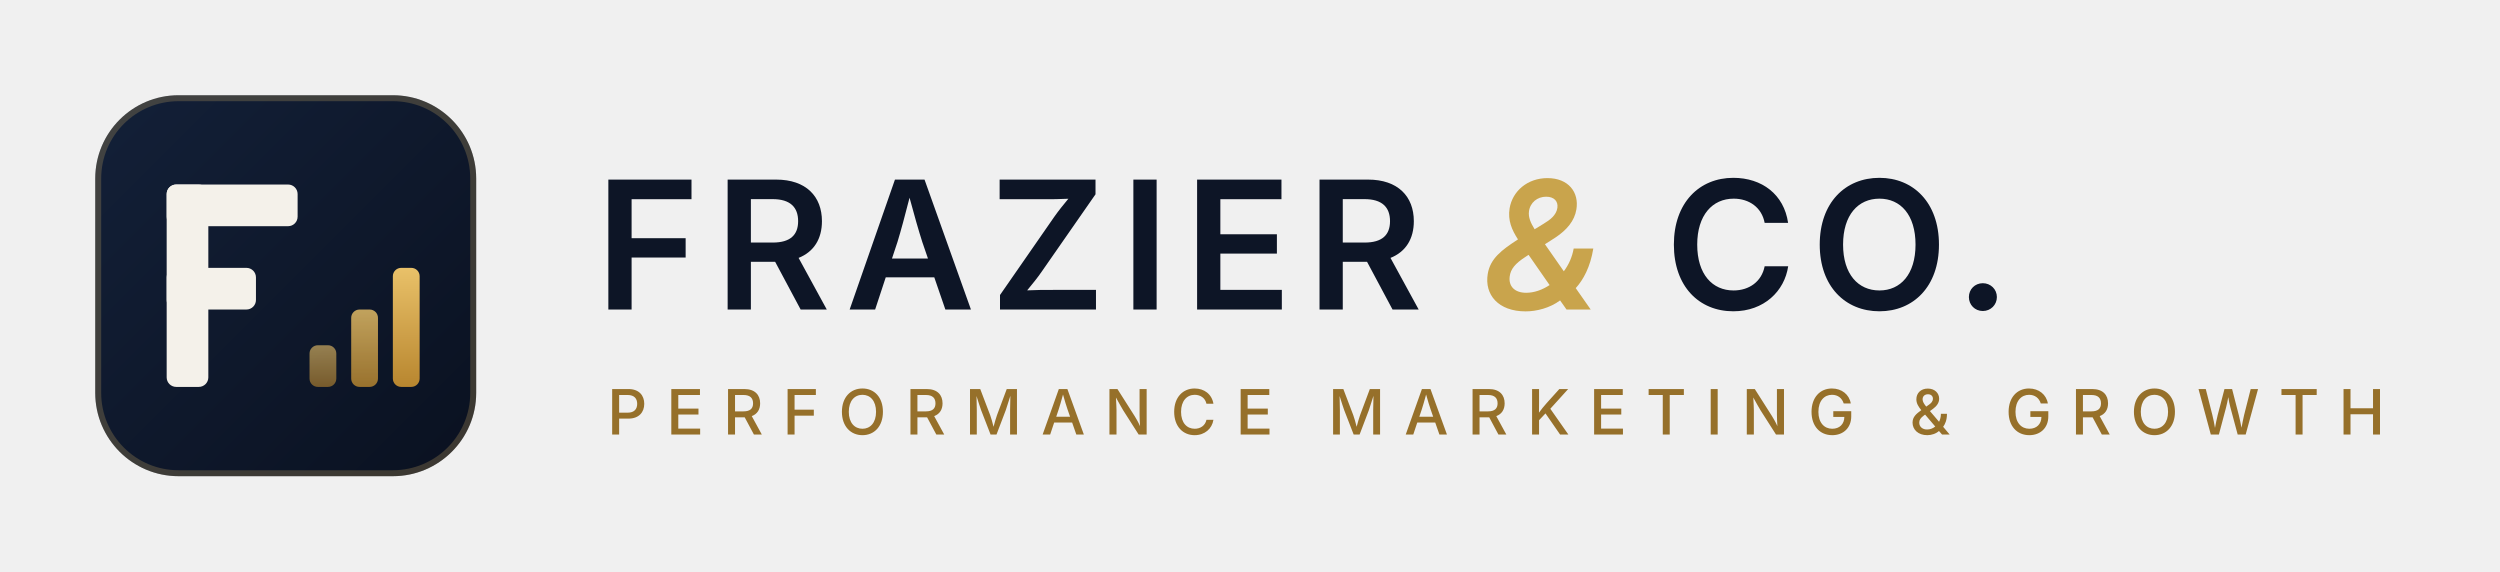
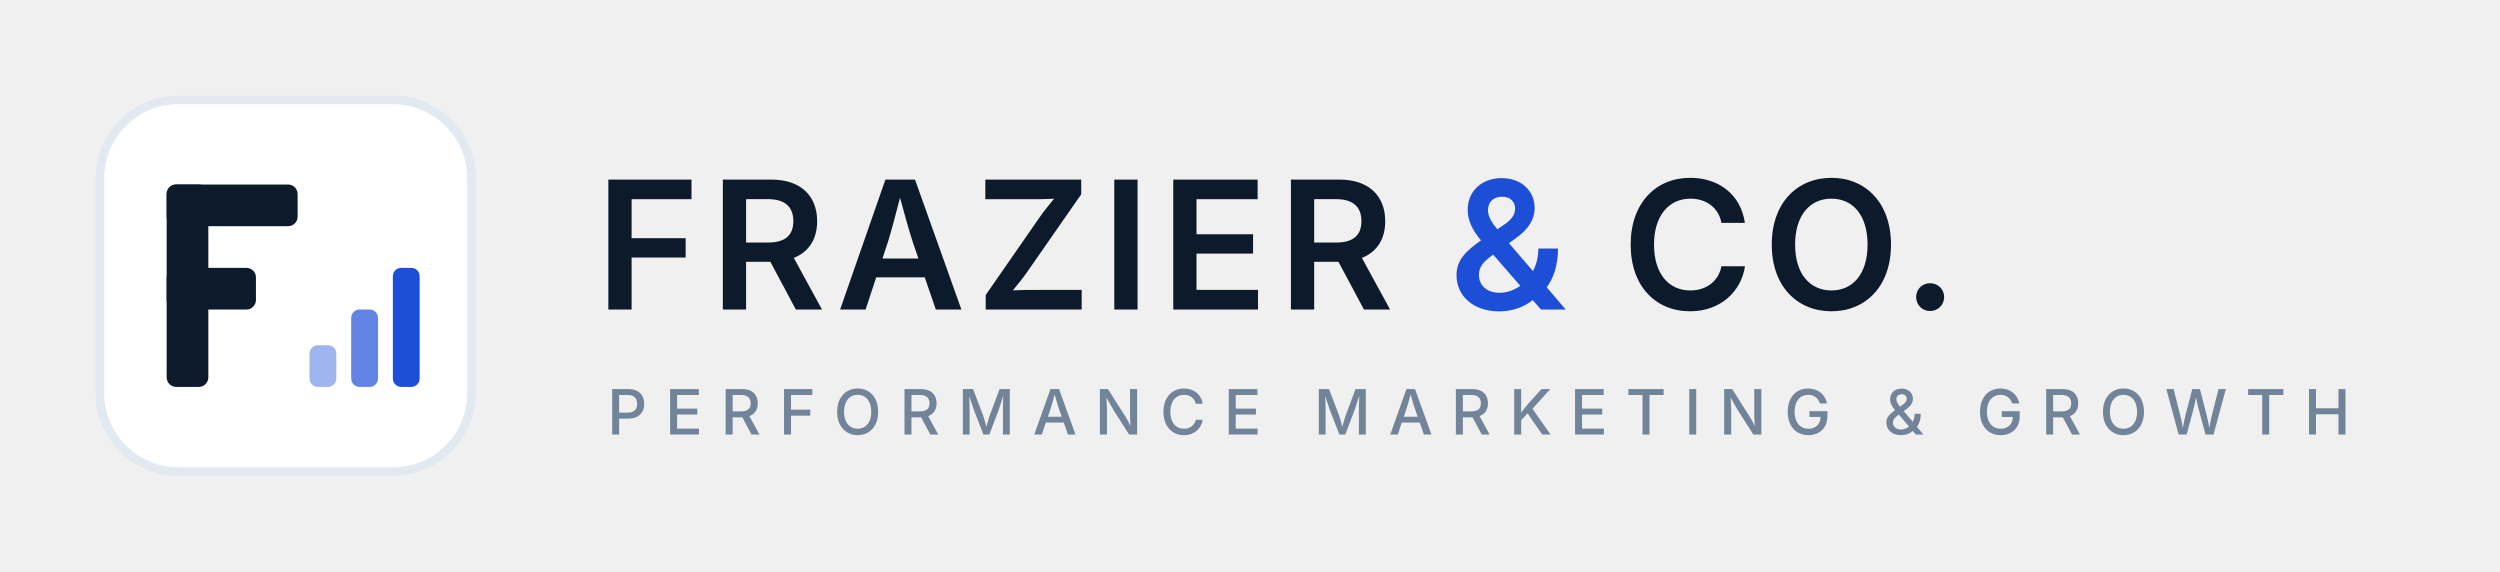
<svg xmlns="http://www.w3.org/2000/svg" viewBox="0 0 420 96" role="img" aria-label="Frazier &amp; Co.">
-   <defs>
-     <linearGradient id="tile" x1="0" y1="0" x2="1" y2="1">
-       <stop offset="0" stop-color="#132038" />
-       <stop offset="1" stop-color="#0A1120" />
-     </linearGradient>
-     <linearGradient id="gold" x1="0" y1="1" x2="0" y2="0">
-       <stop offset="0" stop-color="#B8862F" />
-       <stop offset="1" stop-color="#E9C169" />
-     </linearGradient>
-   </defs>
  <g transform="translate(16 16)">
-     <rect width="64" height="64" rx="14" fill="url(#tile)" />
-     <rect x="0.5" y="0.5" width="63" height="63" rx="13.5" fill="none" stroke="#E9C169" stroke-opacity="0.22" />
-     <g fill="#F4F1EA">
+     <rect width="64" height="64" rx="14" fill="#FFFFFF" />
+     <rect x="0.75" y="0.75" width="62.5" height="62.5" rx="13.25" fill="none" stroke="#E3E9F1" stroke-width="1.5" />
+     <g fill="#0C1A2B">
      <rect x="12" y="15" width="7" height="34" rx="1.6" />
      <rect x="12" y="15" width="22" height="7" rx="1.6" />
      <rect x="12" y="29" width="15" height="7" rx="1.6" />
    </g>
-     <g fill="url(#gold)">
-       <rect x="36" y="42" width="4.5" height="7" rx="1.4" opacity="0.62" />
-       <rect x="43" y="36" width="4.5" height="13" rx="1.4" opacity="0.82" />
+     <g fill="#1D4ED8">
+       <rect x="36" y="42" width="4.5" height="7" rx="1.4" opacity="0.42" />
+       <rect x="43" y="36" width="4.5" height="13" rx="1.4" opacity="0.7" />
      <rect x="50" y="29" width="4.5" height="20" rx="1.4" />
    </g>
  </g>
-   <text x="100" y="52" font-family="Inter, 'Helvetica Neue', Helvetica, Arial, sans-serif" font-size="30" font-weight="600" letter-spacing="2.4" fill="#0D1526">FRAZIER <tspan fill="#C9A44C" font-style="italic">&amp;</tspan> CO.</text>
-   <text x="102" y="73" font-family="Inter, 'Helvetica Neue', Helvetica, Arial, sans-serif" font-size="10.5" font-weight="500" letter-spacing="3.2" fill="#96702A">PERFORMANCE MARKETING &amp; GROWTH</text>
+   <text x="100" y="52" font-family="Inter, 'Helvetica Neue', Helvetica, Arial, sans-serif" font-size="30" font-weight="600" letter-spacing="1.6" fill="#0C1A2B">FRAZIER <tspan fill="#1D4ED8">&amp;</tspan> CO.</text>
+   <text x="102" y="73" font-family="Inter, 'Helvetica Neue', Helvetica, Arial, sans-serif" font-size="10.5" font-weight="500" letter-spacing="3" fill="#71849A">PERFORMANCE MARKETING &amp; GROWTH</text>
</svg>
